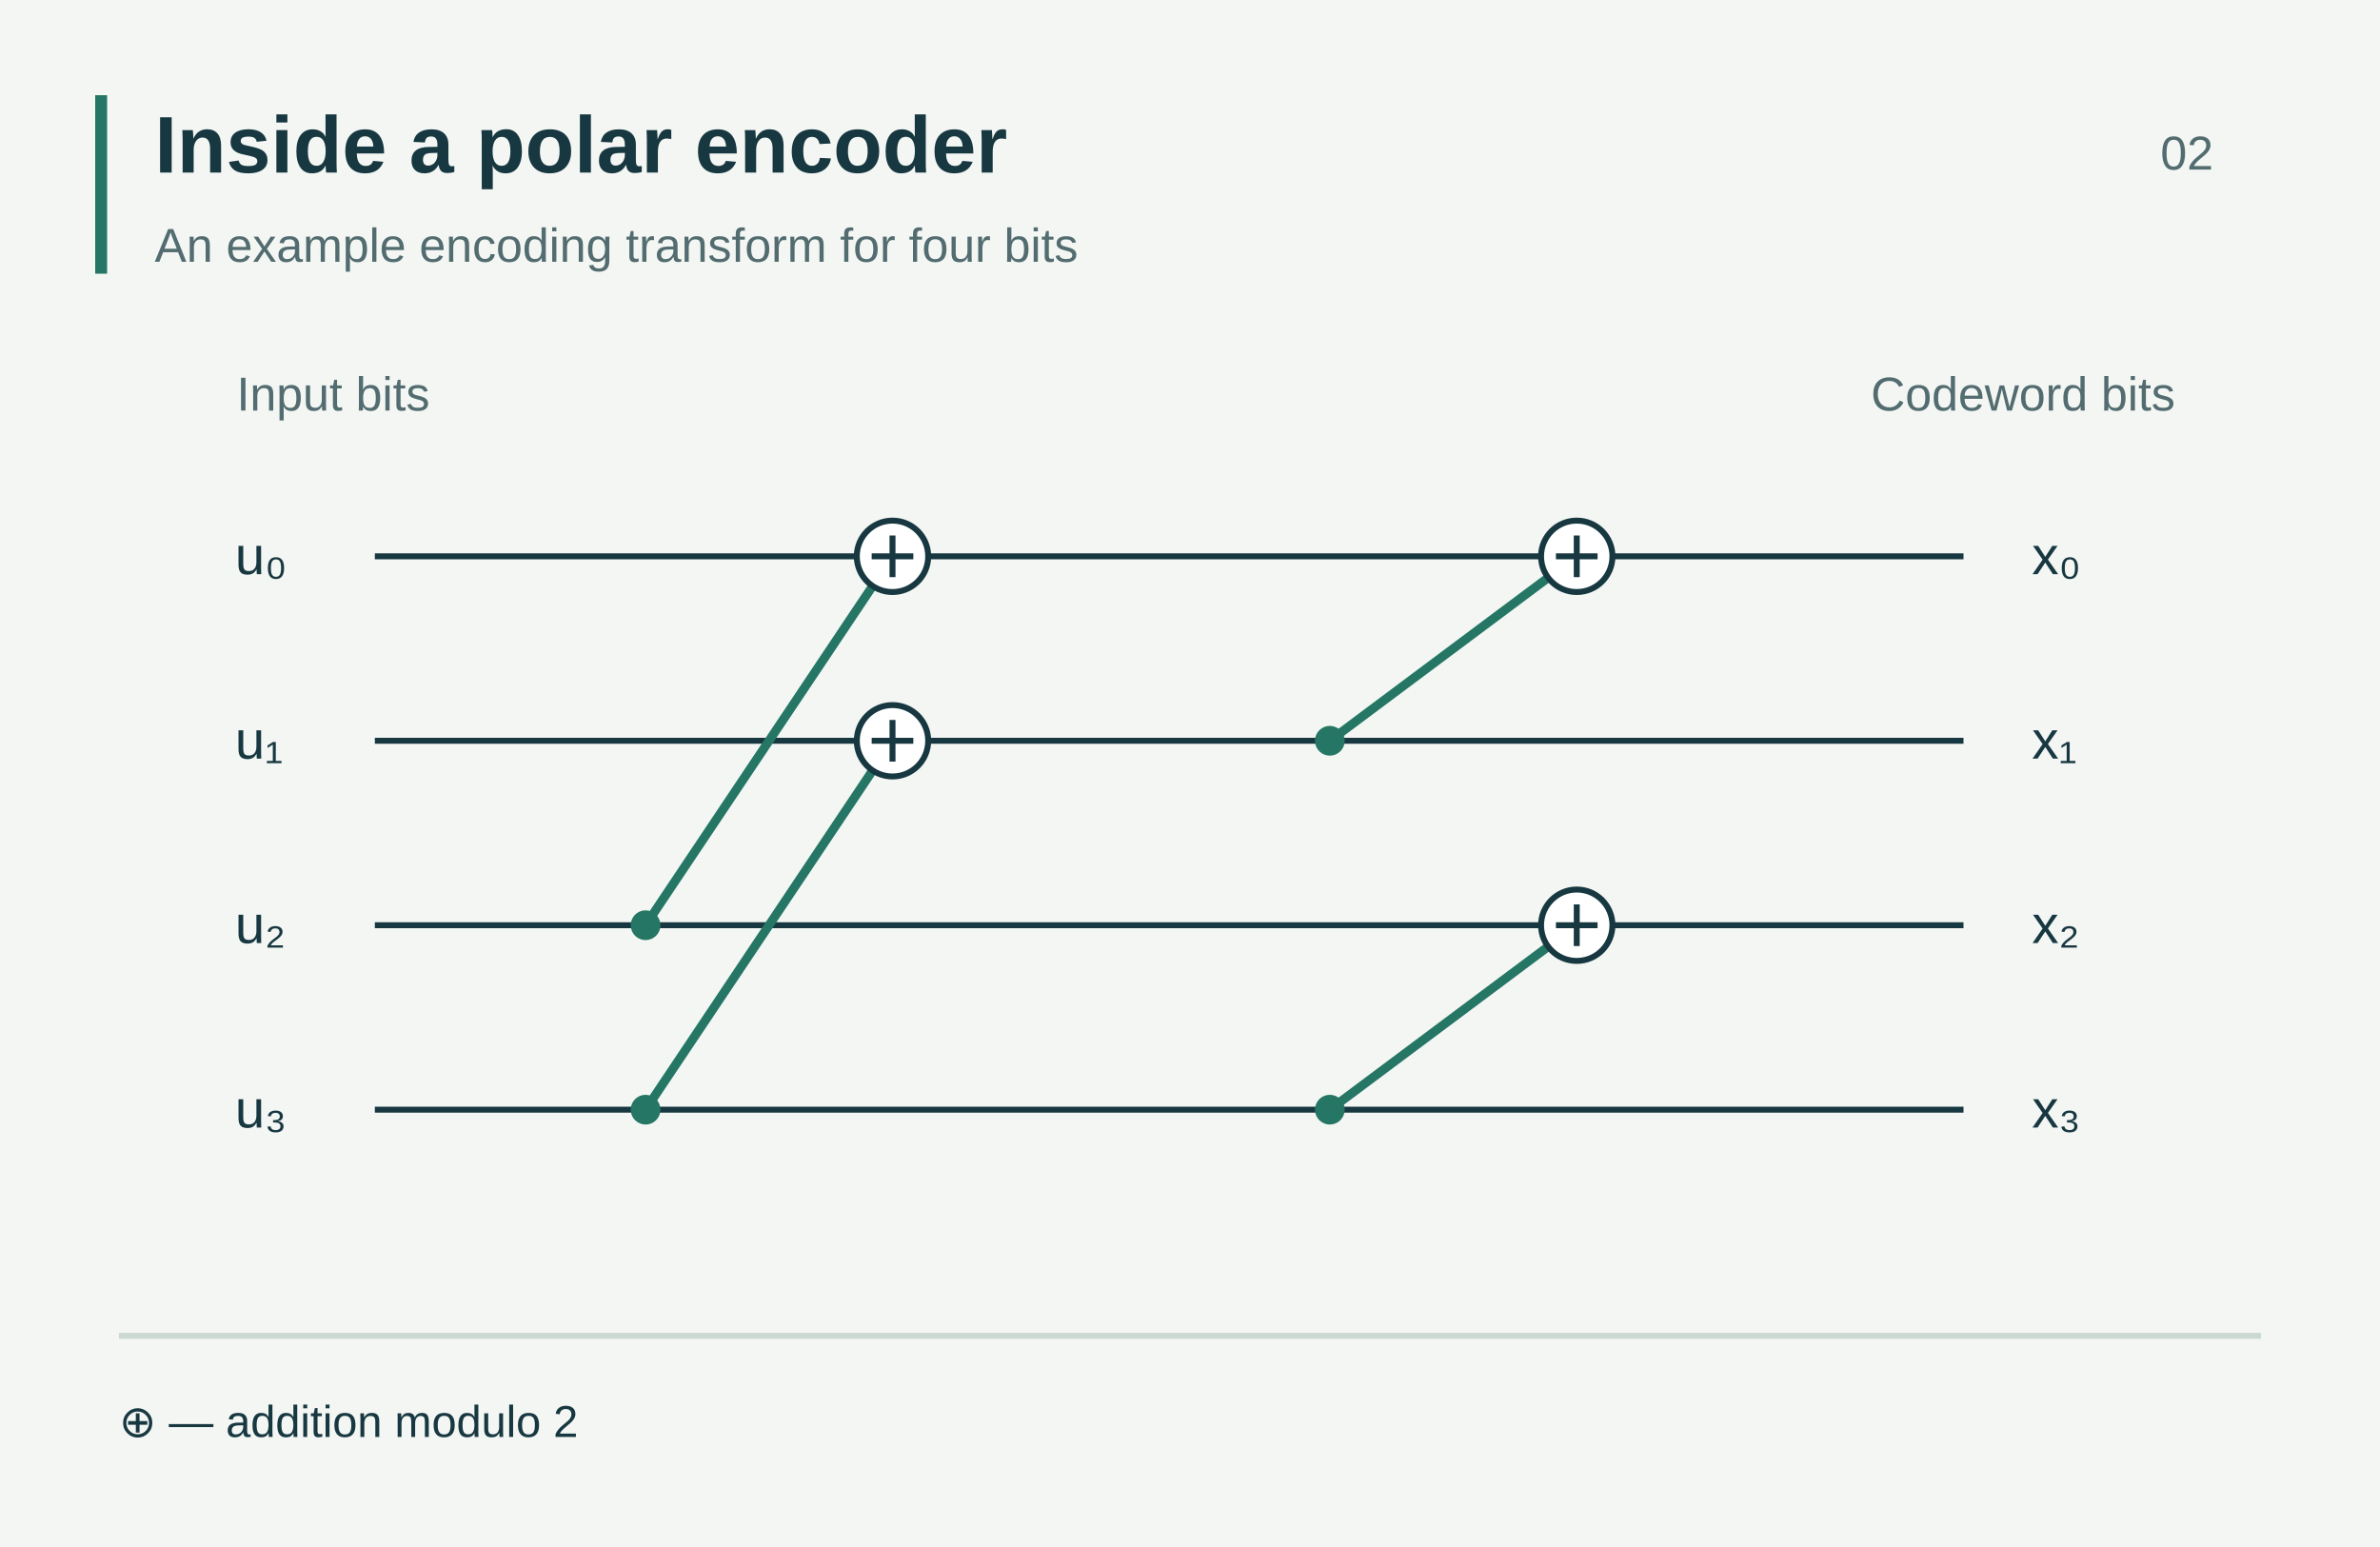
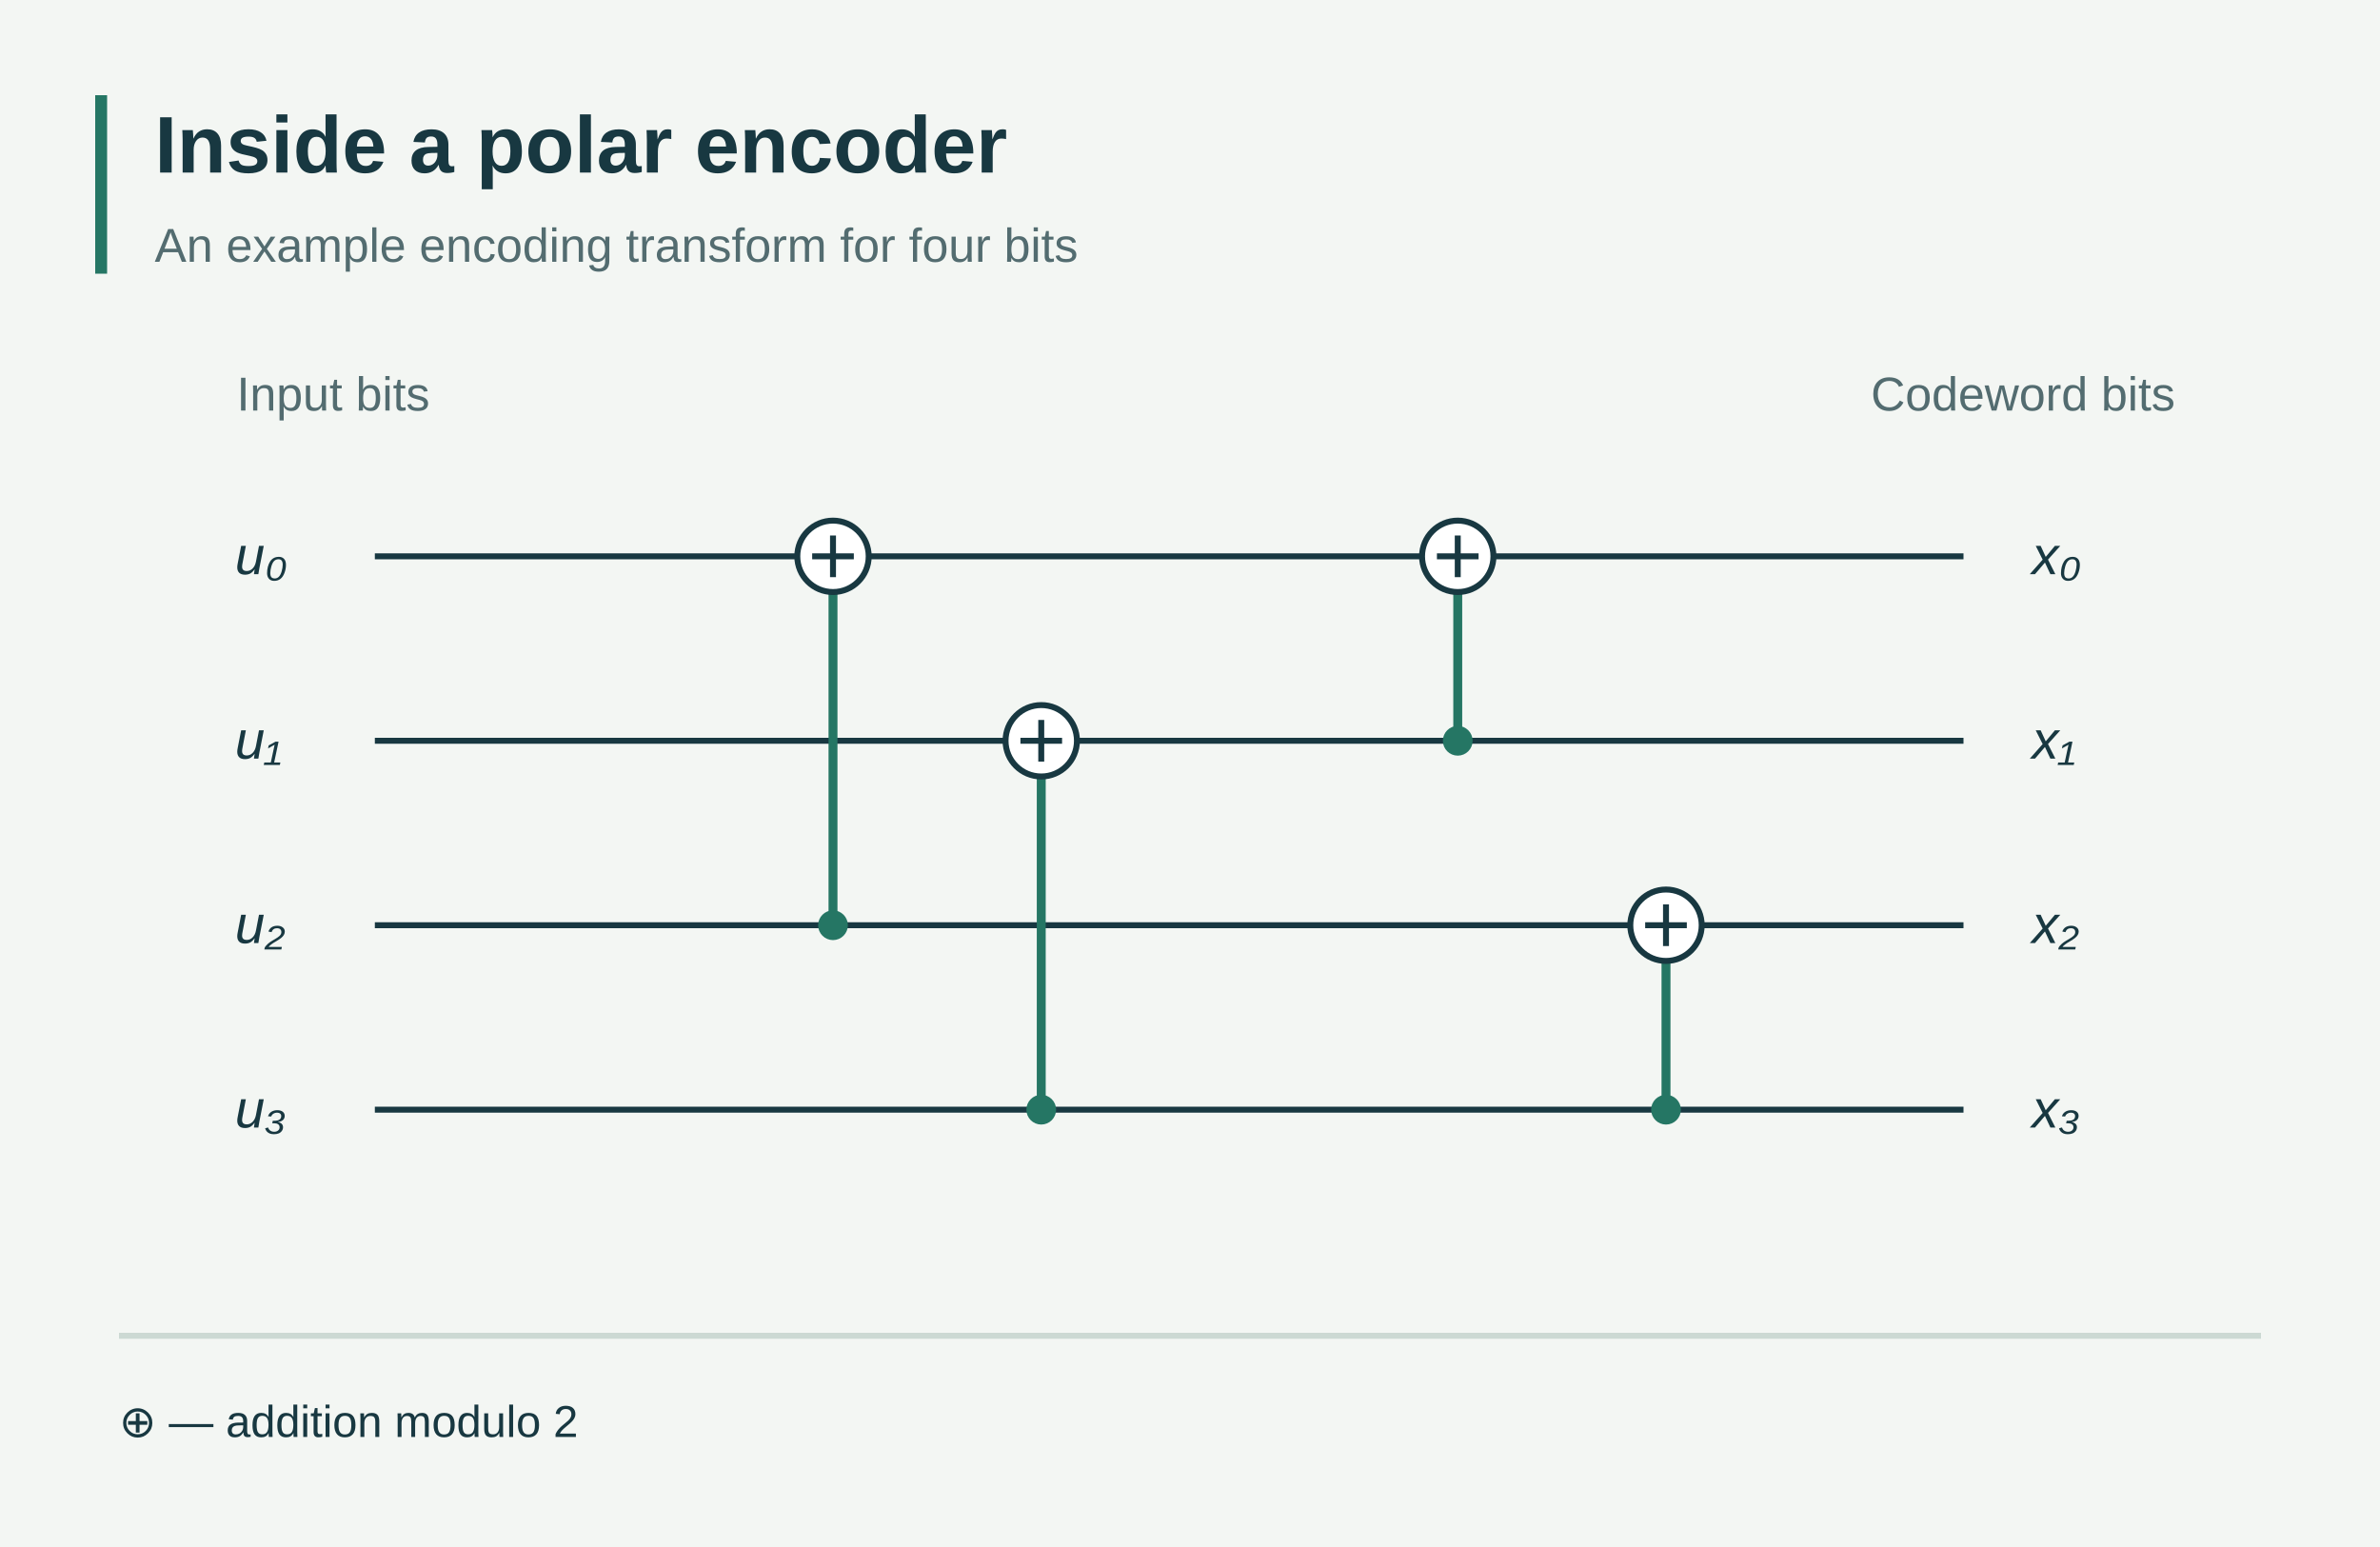
<svg xmlns="http://www.w3.org/2000/svg" viewBox="0 0 800 520" role="img" aria-labelledby="title desc">
  <defs>
    <marker id="arrow" markerWidth="7" markerHeight="7" refX="6" refY="3.5" orient="auto">
      <path d="M0 0L7 3.5L0 7Z" fill="#257664" />
    </marker>
  </defs>
  <style>text{font-family:Arial,sans-serif;fill:#183841;font-size:18px}path{fill:none;stroke:#183841;stroke-width:2}circle{fill:#fff;stroke:#183841;stroke-width:2}.muted{fill:#536c70;font-size:16px}.signal{stroke:#257664;stroke-width:3}.accent{fill:#257664}.head{font-size:27px;font-weight:700}.small{font-size:15px}</style>
  <rect x="0" y="0" width="800" height="520" fill="#f3f6f3" />
  <rect x="32" y="32" width="4" height="60" fill="#257664" />
  <text x="52" y="58" class="head">Inside a polar encoder</text>
  <text x="52" y="88" class="muted">An example encoding transform for four bits</text>
-   <text x="744" y="57" text-anchor="end" class="muted">02</text>
  <text x="112" y="138" text-anchor="middle" class="muted">Input bits</text>
  <text x="680" y="138" text-anchor="middle" class="muted">Codeword bits</text>
  <path d="M126 187L660 187" />
-   <text x="79" y="193">u₀</text>
-   <text x="683" y="193">x₀</text>
+   <text x="79" y="193" font-style="italic">u₀</text>
+   <text x="683" y="193" font-style="italic">x₀</text>
  <path d="M126 249L660 249" />
-   <text x="79" y="255">u₁</text>
-   <text x="683" y="255">x₁</text>
+   <text x="79" y="255" font-style="italic">u₁</text>
+   <text x="683" y="255" font-style="italic">x₁</text>
  <path d="M126 311L660 311" />
-   <text x="79" y="317">u₂</text>
-   <text x="683" y="317">x₂</text>
+   <text x="79" y="317" font-style="italic">u₂</text>
+   <text x="683" y="317" font-style="italic">x₂</text>
  <path d="M126 373L660 373" />
-   <text x="79" y="379">u₃</text>
-   <text x="683" y="379">x₃</text>
-   <path d="M217 311L300 187" class="signal" />
-   <circle cx="217" cy="311" r="4" style="fill:#257664;stroke:#257664" />
-   <circle cx="300" cy="187" r="12" />
-   <path d="M293 187L307 187" />
-   <path d="M300 180L300 194" />
-   <path d="M217 373L300 249" class="signal" />
-   <circle cx="217" cy="373" r="4" style="fill:#257664;stroke:#257664" />
-   <circle cx="300" cy="249" r="12" />
-   <path d="M293 249L307 249" />
-   <path d="M300 242L300 256" />
-   <path d="M447 249L530 187" class="signal" />
-   <circle cx="447" cy="249" r="4" style="fill:#257664;stroke:#257664" />
-   <circle cx="530" cy="187" r="12" />
-   <path d="M523 187L537 187" />
-   <path d="M530 180L530 194" />
-   <path d="M447 373L530 311" class="signal" />
-   <circle cx="447" cy="373" r="4" style="fill:#257664;stroke:#257664" />
-   <circle cx="530" cy="311" r="12" />
-   <path d="M523 311L537 311" />
-   <path d="M530 304L530 318" />
+   <text x="79" y="379" font-style="italic">u₃</text>
+   <text x="683" y="379" font-style="italic">x₃</text>
+   <path d="M280 311L280 199" class="signal" />
+   <circle cx="280" cy="311" r="4" style="fill:#257664;stroke:#257664" />
+   <circle cx="280" cy="187" r="12" />
+   <path d="M273 187L287 187" />
+   <path d="M280 180L280 194" />
+   <path d="M350 373L350 261" class="signal" />
+   <circle cx="350" cy="373" r="4" style="fill:#257664;stroke:#257664" />
+   <circle cx="350" cy="249" r="12" />
+   <path d="M343 249L357 249" />
+   <path d="M350 242L350 256" />
+   <path d="M490 249L490 199" class="signal" />
+   <circle cx="490" cy="249" r="4" style="fill:#257664;stroke:#257664" />
+   <circle cx="490" cy="187" r="12" />
+   <path d="M483 187L497 187" />
+   <path d="M490 180L490 194" />
+   <path d="M560 373L560 323" class="signal" />
+   <circle cx="560" cy="373" r="4" style="fill:#257664;stroke:#257664" />
+   <circle cx="560" cy="311" r="12" />
+   <path d="M553 311L567 311" />
+   <path d="M560 304L560 318" />
  <path d="M40 449L760 449" style="stroke:#ccd9d3" />
  <text x="40" y="483" class="small">⊕ — addition modulo 2</text>
</svg>
